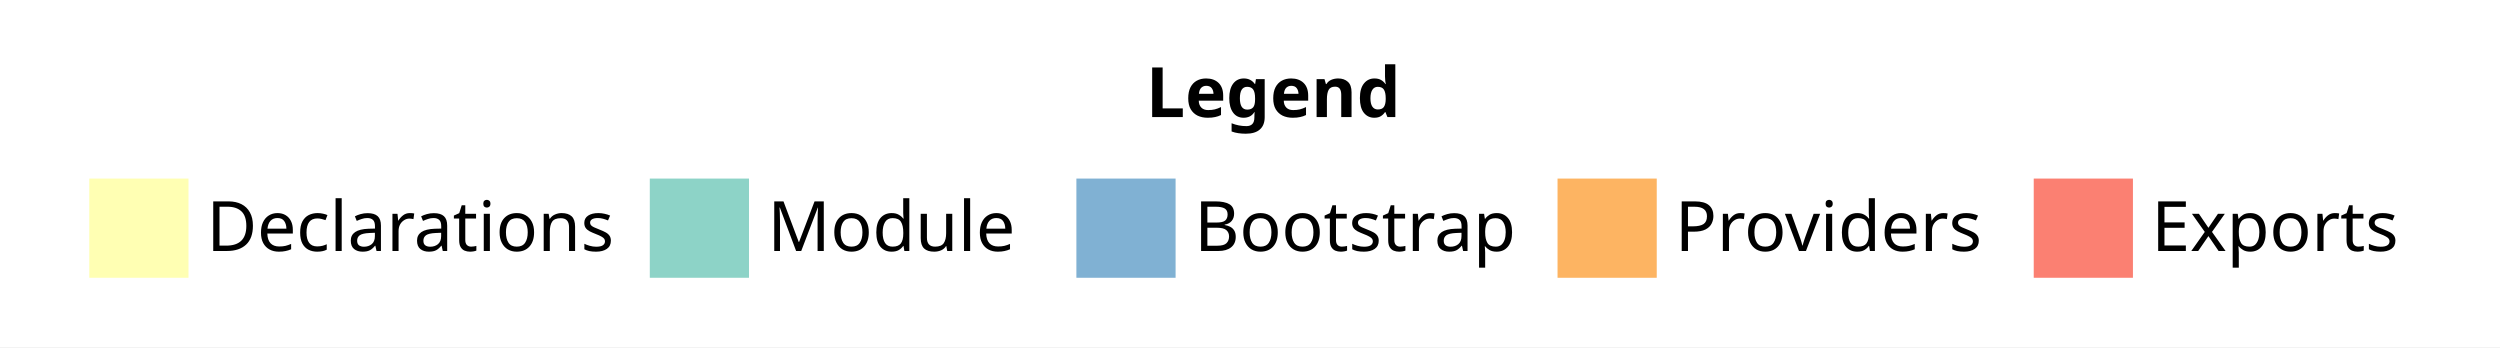
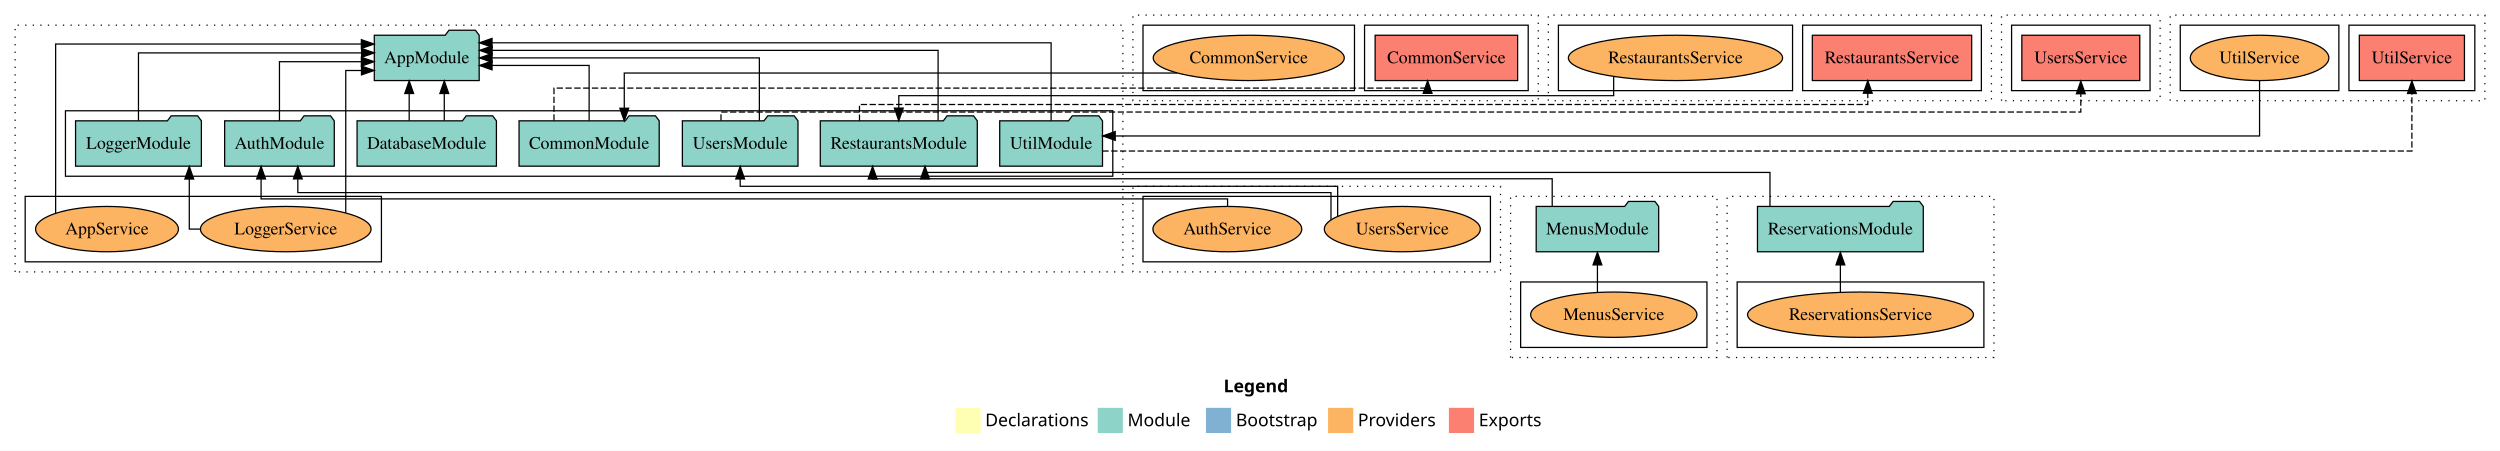
- <svg xmlns="http://www.w3.org/2000/svg" width="504pt" height="70pt" viewBox="0.00 0.00 504.00 70.00">
-   <g id="graph0" class="graph" transform="scale(1 1) rotate(0) translate(4 66)">
-     <polygon fill="white" stroke="transparent" points="-4,4 -4,-66 500,-66 500,4 -4,4" />
-     <text text-anchor="start" x="227.01" y="-42.4" font-family="Times-12" font-weight="bold" font-size="14.00">Legend</text>
-     <polygon fill="#ffffb3" stroke="transparent" points="14,-10 14,-30 34,-30 34,-10 14,-10" />
-     <text text-anchor="start" x="37.63" y="-15.4" font-family="Times-12" font-size="14.00">  Declarations</text>
-     <polygon fill="#8dd3c7" stroke="transparent" points="127,-10 127,-30 147,-30 147,-10 127,-10" />
-     <text text-anchor="start" x="150.73" y="-15.4" font-family="Times-12" font-size="14.00">  Module</text>
-     <polygon fill="#80b1d3" stroke="transparent" points="213,-10 213,-30 233,-30 233,-10 213,-10" />
-     <text text-anchor="start" x="236.78" y="-15.4" font-family="Times-12" font-size="14.00">  Bootstrap</text>
-     <polygon fill="#fdb462" stroke="transparent" points="310,-10 310,-30 330,-30 330,-10 310,-10" />
-     <text text-anchor="start" x="333.67" y="-15.4" font-family="Times-12" font-size="14.00">  Providers</text>
-     <polygon fill="#fb8072" stroke="transparent" points="406,-10 406,-30 426,-30 426,-10 406,-10" />
-     <text text-anchor="start" x="429.73" y="-15.4" font-family="Times-12" font-size="14.00">  Exports</text>
+ <svg xmlns="http://www.w3.org/2000/svg" width="1986pt" height="358pt" viewBox="0.00 0.00 1986.00 358.00">
+   <g id="graph0" class="graph" transform="scale(1 1) rotate(0) translate(4 354)">
+     <polygon fill="white" stroke="transparent" points="-4,4 -4,-354 1982,-354 1982,4 -4,4" />
+     <text text-anchor="start" x="968.01" y="-42.4" font-family="Times-12" font-weight="bold" font-size="14.00">Legend</text>
+     <polygon fill="#ffffb3" stroke="transparent" points="755,-10 755,-30 775,-30 775,-10 755,-10" />
+     <text text-anchor="start" x="778.63" y="-15.4" font-family="Times-12" font-size="14.00">  Declarations</text>
+     <polygon fill="#8dd3c7" stroke="transparent" points="868,-10 868,-30 888,-30 888,-10 868,-10" />
+     <text text-anchor="start" x="891.73" y="-15.4" font-family="Times-12" font-size="14.00">  Module</text>
+     <polygon fill="#80b1d3" stroke="transparent" points="954,-10 954,-30 974,-30 974,-10 954,-10" />
+     <text text-anchor="start" x="977.78" y="-15.4" font-family="Times-12" font-size="14.00">  Bootstrap</text>
+     <polygon fill="#fdb462" stroke="transparent" points="1051,-10 1051,-30 1071,-30 1071,-10 1051,-10" />
+     <text text-anchor="start" x="1074.67" y="-15.4" font-family="Times-12" font-size="14.00">  Providers</text>
+     <polygon fill="#fb8072" stroke="transparent" points="1147,-10 1147,-30 1167,-30 1167,-10 1147,-10" />
+     <text text-anchor="start" x="1170.73" y="-15.4" font-family="Times-12" font-size="14.00">  Exports</text>
+     <g id="clust1" class="cluster">
+       <polygon fill="none" stroke="black" stroke-dasharray="1,5" points="8,-138 8,-334 888,-334 888,-138 8,-138" />
+     </g>
+     <g id="clust3" class="cluster">
+       <polygon fill="none" stroke="black" points="48,-214 48,-266 880,-266 880,-214 48,-214" />
+     </g>
+     <g id="clust6" class="cluster">
+       <polygon fill="none" stroke="black" points="16,-146 16,-198 299,-198 299,-146 16,-146" />
+     </g>
+     <g id="clust7" class="cluster">
+       <polygon fill="none" stroke="black" stroke-dasharray="1,5" points="896,-138 896,-206 1188,-206 1188,-138 896,-138" />
+     </g>
+     <g id="clust12" class="cluster">
+       <polygon fill="none" stroke="black" points="904,-146 904,-198 1180,-198 1180,-146 904,-146" />
+     </g>
+     <g id="clust13" class="cluster">
+       <polygon fill="none" stroke="black" stroke-dasharray="1,5" points="896,-274 896,-342 1218,-342 1218,-274 896,-274" />
+     </g>
+     <g id="clust16" class="cluster">
+       <polygon fill="none" stroke="black" points="1080,-282 1080,-334 1210,-334 1210,-282 1080,-282" />
+     </g>
+     <g id="clust18" class="cluster">
+       <polygon fill="none" stroke="black" points="904,-282 904,-334 1072,-334 1072,-282 904,-282" />
+     </g>
+     <g id="clust31" class="cluster">
+       <polygon fill="none" stroke="black" stroke-dasharray="1,5" points="1196,-70 1196,-198 1360,-198 1360,-70 1196,-70" />
+     </g>
+     <g id="clust36" class="cluster">
+       <polygon fill="none" stroke="black" points="1204,-78 1204,-130 1352,-130 1352,-78 1204,-78" />
+     </g>
+     <g id="clust37" class="cluster">
+       <polygon fill="none" stroke="black" stroke-dasharray="1,5" points="1368,-70 1368,-198 1580,-198 1580,-70 1368,-70" />
+     </g>
+     <g id="clust42" class="cluster">
+       <polygon fill="none" stroke="black" points="1376,-78 1376,-130 1572,-130 1572,-78 1376,-78" />
+     </g>
+     <g id="clust43" class="cluster">
+       <polygon fill="none" stroke="black" stroke-dasharray="1,5" points="1226,-274 1226,-342 1578,-342 1578,-274 1226,-274" />
+     </g>
+     <g id="clust46" class="cluster">
+       <polygon fill="none" stroke="black" points="1428,-282 1428,-334 1570,-334 1570,-282 1428,-282" />
+     </g>
+     <g id="clust48" class="cluster">
+       <polygon fill="none" stroke="black" points="1234,-282 1234,-334 1420,-334 1420,-282 1234,-282" />
+     </g>
+     <g id="clust49" class="cluster">
+       <polygon fill="none" stroke="black" stroke-dasharray="1,5" points="1586,-274 1586,-342 1712,-342 1712,-274 1586,-274" />
+     </g>
+     <g id="clust52" class="cluster">
+       <polygon fill="none" stroke="black" points="1594,-282 1594,-334 1704,-334 1704,-282 1594,-282" />
+     </g>
+     <g id="clust55" class="cluster">
+       <polygon fill="none" stroke="black" stroke-dasharray="1,5" points="1720,-274 1720,-342 1970,-342 1970,-274 1720,-274" />
+     </g>
+     <g id="clust58" class="cluster">
+       <polygon fill="none" stroke="black" points="1862,-282 1862,-334 1962,-334 1962,-282 1862,-282" />
+     </g>
+     <g id="clust60" class="cluster">
+       <polygon fill="none" stroke="black" points="1728,-282 1728,-334 1854,-334 1854,-282 1728,-282" />
+     </g>
+     <g id="node1" class="node">
+       <polygon fill="#8dd3c7" stroke="black" points="261.55,-258 258.55,-262 237.55,-262 234.55,-258 174.45,-258 174.45,-222 261.55,-222 261.55,-258" />
+       <text text-anchor="middle" x="218" y="-235.8" font-family="Times,serif" font-size="14.00">AuthModule</text>
+     </g>
+     <g id="node8" class="node">
+       <polygon fill="#8dd3c7" stroke="black" points="376.66,-326 373.66,-330 352.66,-330 349.66,-326 293.34,-326 293.34,-290 376.66,-290 376.66,-326" />
+       <text text-anchor="middle" x="335" y="-303.8" font-family="Times,serif" font-size="14.00">AppModule</text>
+     </g>
+     <g id="edge1" class="edge">
+       <path fill="none" stroke="black" d="M218,-258.11C218,-277.34 218,-305 218,-305 218,-305 283.09,-305 283.09,-305" />
+       <polygon fill="black" stroke="black" points="283.09,-308.5 293.09,-305 283.09,-301.5 283.09,-308.5" />
+     </g>
+     <g id="node2" class="node">
+       <polygon fill="#8dd3c7" stroke="black" points="519.67,-258 516.67,-262 495.67,-262 492.67,-258 408.33,-258 408.33,-222 519.67,-222 519.67,-258" />
+       <text text-anchor="middle" x="464" y="-235.8" font-family="Times,serif" font-size="14.00">CommonModule</text>
+     </g>
+     <g id="edge2" class="edge">
+       <path fill="none" stroke="black" d="M464,-258.27C464,-276.56 464,-302 464,-302 464,-302 386.88,-302 386.88,-302" />
+       <polygon fill="black" stroke="black" points="386.88,-298.5 376.88,-302 386.88,-305.5 386.88,-298.5" />
+     </g>
+     <g id="node13" class="node">
+       <polygon fill="#fb8072" stroke="black" points="1201.6,-326 1088.4,-326 1088.4,-290 1201.6,-290 1201.6,-326" />
+       <text text-anchor="middle" x="1145" y="-303.8" font-family="Times,serif" font-size="14.00">CommonService </text>
+     </g>
+     <g id="edge13" class="edge">
+       <path fill="none" stroke="black" stroke-dasharray="5,2" d="M436.08,-258.15C436.08,-270.27 436.08,-284 436.08,-284 436.08,-284 1130.09,-284 1130.09,-284 1130.09,-284 1130.09,-284.58 1130.09,-284.58" />
+       <polygon fill="black" stroke="black" points="1126.59,-279.81 1130.09,-289.81 1133.59,-279.81 1126.59,-279.81" />
+     </g>
+     <g id="node3" class="node">
+       <polygon fill="#8dd3c7" stroke="black" points="390.35,-258 387.35,-262 366.35,-262 363.35,-258 279.65,-258 279.65,-222 390.35,-222 390.35,-258" />
+       <text text-anchor="middle" x="335" y="-235.8" font-family="Times,serif" font-size="14.00">DatabaseModule</text>
+     </g>
+     <g id="edge3" class="edge">
+       <path fill="none" stroke="black" d="M321.06,-258.22C321.06,-258.22 321.06,-279.73 321.06,-279.73" />
+       <polygon fill="black" stroke="black" points="317.56,-279.73 321.06,-289.73 324.56,-279.73 317.56,-279.73" />
+     </g>
+     <g id="edge4" class="edge">
+       <path fill="none" stroke="black" d="M348.94,-258.22C348.94,-258.22 348.94,-279.73 348.94,-279.73" />
+       <polygon fill="black" stroke="black" points="345.44,-279.73 348.94,-289.73 352.44,-279.73 345.44,-279.73" />
+     </g>
+     <g id="node4" class="node">
+       <polygon fill="#8dd3c7" stroke="black" points="155.98,-258 152.98,-262 131.98,-262 128.98,-258 56.02,-258 56.02,-222 155.98,-222 155.98,-258" />
+       <text text-anchor="middle" x="106" y="-235.8" font-family="Times,serif" font-size="14.00">LoggerModule</text>
+     </g>
+     <g id="edge5" class="edge">
+       <path fill="none" stroke="black" d="M106,-258.17C106,-279.5 106,-312 106,-312 106,-312 283.26,-312 283.26,-312" />
+       <polygon fill="black" stroke="black" points="283.26,-315.5 293.26,-312 283.26,-308.5 283.26,-315.5" />
+     </g>
+     <g id="node5" class="node">
+       <polygon fill="#8dd3c7" stroke="black" points="772.36,-258 769.36,-262 748.36,-262 745.36,-258 647.64,-258 647.64,-222 772.36,-222 772.36,-258" />
+       <text text-anchor="middle" x="710" y="-235.8" font-family="Times,serif" font-size="14.00">RestaurantsModule</text>
+     </g>
+     <g id="edge6" class="edge">
+       <path fill="none" stroke="black" d="M741.22,-258.29C741.22,-280.21 741.22,-314 741.22,-314 741.22,-314 386.94,-314 386.94,-314" />
+       <polygon fill="black" stroke="black" points="386.94,-310.5 376.94,-314 386.94,-317.5 386.94,-310.5" />
+     </g>
+     <g id="node19" class="node">
+       <polygon fill="#fb8072" stroke="black" points="1562.29,-326 1435.71,-326 1435.71,-290 1562.29,-290 1562.29,-326" />
+       <text text-anchor="middle" x="1499" y="-303.8" font-family="Times,serif" font-size="14.00">RestaurantsService </text>
+     </g>
+     <g id="edge20" class="edge">
+       <path fill="none" stroke="black" stroke-dasharray="5,2" d="M678.78,-258.03C678.78,-264.85 678.78,-271 678.78,-271 678.78,-271 1479.77,-271 1479.77,-271 1479.77,-271 1479.77,-279.93 1479.77,-279.93" />
+       <polygon fill="black" stroke="black" points="1476.27,-279.93 1479.77,-289.93 1483.27,-279.93 1476.27,-279.93" />
+     </g>
+     <g id="node6" class="node">
+       <polygon fill="#8dd3c7" stroke="black" points="629.92,-258 626.92,-262 605.92,-262 602.92,-258 538.08,-258 538.08,-222 629.92,-222 629.92,-258" />
+       <text text-anchor="middle" x="584" y="-235.8" font-family="Times,serif" font-size="14.00">UsersModule</text>
+     </g>
+     <g id="edge7" class="edge">
+       <path fill="none" stroke="black" d="M599.24,-258.22C599.24,-278.37 599.24,-308 599.24,-308 599.24,-308 386.87,-308 386.87,-308" />
+       <polygon fill="black" stroke="black" points="386.87,-304.5 376.87,-308 386.87,-311.5 386.87,-304.5" />
+     </g>
+     <g id="node21" class="node">
+       <polygon fill="#fb8072" stroke="black" points="1695.85,-326 1602.15,-326 1602.15,-290 1695.85,-290 1695.85,-326" />
+       <text text-anchor="middle" x="1649" y="-303.8" font-family="Times,serif" font-size="14.00">UsersService </text>
+     </g>
+     <g id="edge22" class="edge">
+       <path fill="none" stroke="black" stroke-dasharray="5,2" d="M568.76,-258.17C568.76,-262.05 568.76,-265 568.76,-265 568.76,-265 1649,-265 1649,-265 1649,-265 1649,-279.51 1649,-279.51" />
+       <polygon fill="black" stroke="black" points="1645.5,-279.51 1649,-289.51 1652.5,-279.51 1645.5,-279.51" />
+     </g>
+     <g id="node7" class="node">
+       <polygon fill="#8dd3c7" stroke="black" points="871.83,-258 868.83,-262 847.83,-262 844.83,-258 790.17,-258 790.17,-222 871.83,-222 871.83,-258" />
+       <text text-anchor="middle" x="831" y="-235.8" font-family="Times,serif" font-size="14.00">UtilModule</text>
+     </g>
+     <g id="edge8" class="edge">
+       <path fill="none" stroke="black" d="M831,-258.15C831,-281.76 831,-320 831,-320 831,-320 386.86,-320 386.86,-320" />
+       <polygon fill="black" stroke="black" points="386.86,-316.5 376.86,-320 386.86,-323.5 386.86,-316.5" />
+     </g>
+     <g id="node22" class="node">
+       <polygon fill="#fb8072" stroke="black" points="1953.76,-326 1870.24,-326 1870.24,-290 1953.76,-290 1953.76,-326" />
+       <text text-anchor="middle" x="1912" y="-303.8" font-family="Times,serif" font-size="14.00">UtilService </text>
+     </g>
+     <g id="edge24" class="edge">
+       <path fill="none" stroke="black" stroke-dasharray="5,2" d="M871.73,-234C1068.58,-234 1912,-234 1912,-234 1912,-234 1912,-279.71 1912,-279.71" />
+       <polygon fill="black" stroke="black" points="1908.5,-279.71 1912,-289.71 1915.5,-279.71 1908.5,-279.71" />
+     </g>
+     <g id="node9" class="node">
+       <ellipse fill="#fdb462" stroke="black" cx="81" cy="-172" rx="56.74" ry="18" />
+       <text text-anchor="middle" x="81" y="-167.8" font-family="Times,serif" font-size="14.00">AppService</text>
+     </g>
+     <g id="edge9" class="edge">
+       <path fill="none" stroke="black" d="M40.2,-184.53C40.2,-220.08 40.2,-319 40.2,-319 40.2,-319 283.07,-319 283.07,-319" />
+       <polygon fill="black" stroke="black" points="283.07,-322.5 293.07,-319 283.07,-315.5 283.07,-322.5" />
+     </g>
+     <g id="node10" class="node">
+       <ellipse fill="#fdb462" stroke="black" cx="223" cy="-172" rx="67.76" ry="18" />
+       <text text-anchor="middle" x="223" y="-167.8" font-family="Times,serif" font-size="14.00">LoggerService</text>
+     </g>
+     <g id="edge15" class="edge">
+       <path fill="none" stroke="black" d="M154.86,-172C149.66,-172 146.37,-172 146.37,-172 146.37,-172 146.37,-211.78 146.37,-211.78" />
+       <polygon fill="black" stroke="black" points="142.87,-211.78 146.37,-221.78 149.87,-211.78 142.87,-211.78" />
+     </g>
+     <g id="edge10" class="edge">
+       <path fill="none" stroke="black" d="M270.67,-185.01C270.67,-217.2 270.67,-298 270.67,-298 270.67,-298 283.17,-298 283.17,-298" />
+       <polygon fill="black" stroke="black" points="283.17,-301.5 293.17,-298 283.17,-294.5 283.17,-301.5" />
+     </g>
+     <g id="node11" class="node">
+       <ellipse fill="#fdb462" stroke="black" cx="971" cy="-172" rx="59.11" ry="18" />
+       <text text-anchor="middle" x="971" y="-167.8" font-family="Times,serif" font-size="14.00">AuthService</text>
+     </g>
+     <g id="edge11" class="edge">
+       <path fill="none" stroke="black" d="M971.18,-190.19C971.18,-193.54 971.18,-196 971.18,-196 971.18,-196 203.41,-196 203.41,-196 203.41,-196 203.41,-211.85 203.41,-211.85" />
+       <polygon fill="black" stroke="black" points="199.91,-211.85 203.41,-221.85 206.91,-211.85 199.91,-211.85" />
+     </g>
+     <g id="node12" class="node">
+       <ellipse fill="#fdb462" stroke="black" cx="1110" cy="-172" rx="61.95" ry="18" />
+       <text text-anchor="middle" x="1110" y="-167.8" font-family="Times,serif" font-size="14.00">UsersService</text>
+     </g>
+     <g id="edge12" class="edge">
+       <path fill="none" stroke="black" d="M1053.33,-179.32C1053.33,-187.91 1053.33,-201 1053.33,-201 1053.33,-201 232.59,-201 232.59,-201 232.59,-201 232.59,-211.87 232.59,-211.87" />
+       <polygon fill="black" stroke="black" points="229.09,-211.87 232.59,-221.87 236.09,-211.87 229.09,-211.87" />
+     </g>
+     <g id="edge23" class="edge">
+       <path fill="none" stroke="black" d="M1058.64,-182.39C1058.64,-192.38 1058.64,-206 1058.64,-206 1058.64,-206 584,-206 584,-206 584,-206 584,-211.81 584,-211.81" />
+       <polygon fill="black" stroke="black" points="580.5,-211.81 584,-221.81 587.5,-211.81 580.5,-211.81" />
+     </g>
+     <g id="node14" class="node">
+       <ellipse fill="#fdb462" stroke="black" cx="988" cy="-308" rx="75.88" ry="18" />
+       <text text-anchor="middle" x="988" y="-303.8" font-family="Times,serif" font-size="14.00">CommonService</text>
+     </g>
+     <g id="edge14" class="edge">
+       <path fill="none" stroke="black" d="M931.09,-296C800.79,-296 491.92,-296 491.92,-296 491.92,-296 491.92,-268.03 491.92,-268.03" />
+       <polygon fill="black" stroke="black" points="495.42,-268.03 491.92,-258.03 488.42,-268.03 495.42,-268.03" />
+     </g>
+     <g id="node15" class="node">
+       <ellipse fill="#fdb462" stroke="black" cx="1278" cy="-104" rx="66.05" ry="18" />
+       <text text-anchor="middle" x="1278" y="-99.8" font-family="Times,serif" font-size="14.00">MenusService</text>
+     </g>
+     <g id="node16" class="node">
+       <polygon fill="#8dd3c7" stroke="black" points="1313.65,-190 1310.65,-194 1289.65,-194 1286.65,-190 1216.35,-190 1216.35,-154 1313.65,-154 1313.65,-190" />
+       <text text-anchor="middle" x="1265" y="-167.8" font-family="Times,serif" font-size="14.00">MenusModule</text>
+     </g>
+     <g id="edge16" class="edge">
+       <path fill="none" stroke="black" d="M1265,-121.87C1265,-121.87 1265,-143.54 1265,-143.54" />
+       <polygon fill="black" stroke="black" points="1261.5,-143.54 1265,-153.54 1268.5,-143.54 1261.5,-143.54" />
+     </g>
+     <g id="edge18" class="edge">
+       <path fill="none" stroke="black" d="M1229.07,-190.13C1229.07,-200.71 1229.07,-212 1229.07,-212 1229.07,-212 689.19,-212 689.19,-212 689.19,-212 689.19,-212.98 689.19,-212.98" />
+       <polygon fill="black" stroke="black" points="685.69,-211.79 689.19,-221.79 692.69,-211.79 685.69,-211.79" />
+     </g>
+     <g id="node17" class="node">
+       <ellipse fill="#fdb462" stroke="black" cx="1474" cy="-104" rx="89.74" ry="18" />
+       <text text-anchor="middle" x="1474" y="-99.8" font-family="Times,serif" font-size="14.00">ReservationsService</text>
+     </g>
+     <g id="node18" class="node">
+       <polygon fill="#8dd3c7" stroke="black" points="1523.86,-190 1520.86,-194 1499.86,-194 1496.86,-190 1392.14,-190 1392.14,-154 1523.86,-154 1523.86,-190" />
+       <text text-anchor="middle" x="1458" y="-167.8" font-family="Times,serif" font-size="14.00">ReservationsModule</text>
+     </g>
+     <g id="edge17" class="edge">
+       <path fill="none" stroke="black" d="M1458,-121.87C1458,-121.87 1458,-143.54 1458,-143.54" />
+       <polygon fill="black" stroke="black" points="1454.5,-143.54 1458,-153.54 1461.5,-143.54 1454.5,-143.54" />
+     </g>
+     <g id="edge19" class="edge">
+       <path fill="none" stroke="black" d="M1402.06,-190.04C1402.06,-202.56 1402.06,-217 1402.06,-217 1402.06,-217 730.81,-217 730.81,-217 730.81,-217 730.81,-217.49 730.81,-217.49" />
+       <polygon fill="black" stroke="black" points="727.31,-211.88 730.81,-221.88 734.31,-211.88 727.31,-211.88" />
+     </g>
+     <g id="node20" class="node">
+       <ellipse fill="#fdb462" stroke="black" cx="1327" cy="-308" rx="85.09" ry="18" />
+       <text text-anchor="middle" x="1327" y="-303.8" font-family="Times,serif" font-size="14.00">RestaurantsService</text>
+     </g>
+     <g id="edge21" class="edge">
+       <path fill="none" stroke="black" d="M1277.89,-293C1277.89,-285.5 1277.89,-278 1277.89,-278 1277.89,-278 710,-278 710,-278 710,-278 710,-268.11 710,-268.11" />
+       <polygon fill="black" stroke="black" points="713.5,-268.11 710,-258.11 706.5,-268.11 713.5,-268.11" />
+     </g>
+     <g id="node23" class="node">
+       <ellipse fill="#fdb462" stroke="black" cx="1791" cy="-308" rx="55.03" ry="18" />
+       <text text-anchor="middle" x="1791" y="-303.8" font-family="Times,serif" font-size="14.00">UtilService</text>
+     </g>
+     <g id="edge25" class="edge">
+       <path fill="none" stroke="black" d="M1791,-289.73C1791,-271.44 1791,-246 1791,-246 1791,-246 881.94,-246 881.94,-246" />
+       <polygon fill="black" stroke="black" points="881.94,-242.5 871.94,-246 881.94,-249.5 881.94,-242.5" />
+     </g>
  </g>
</svg>
